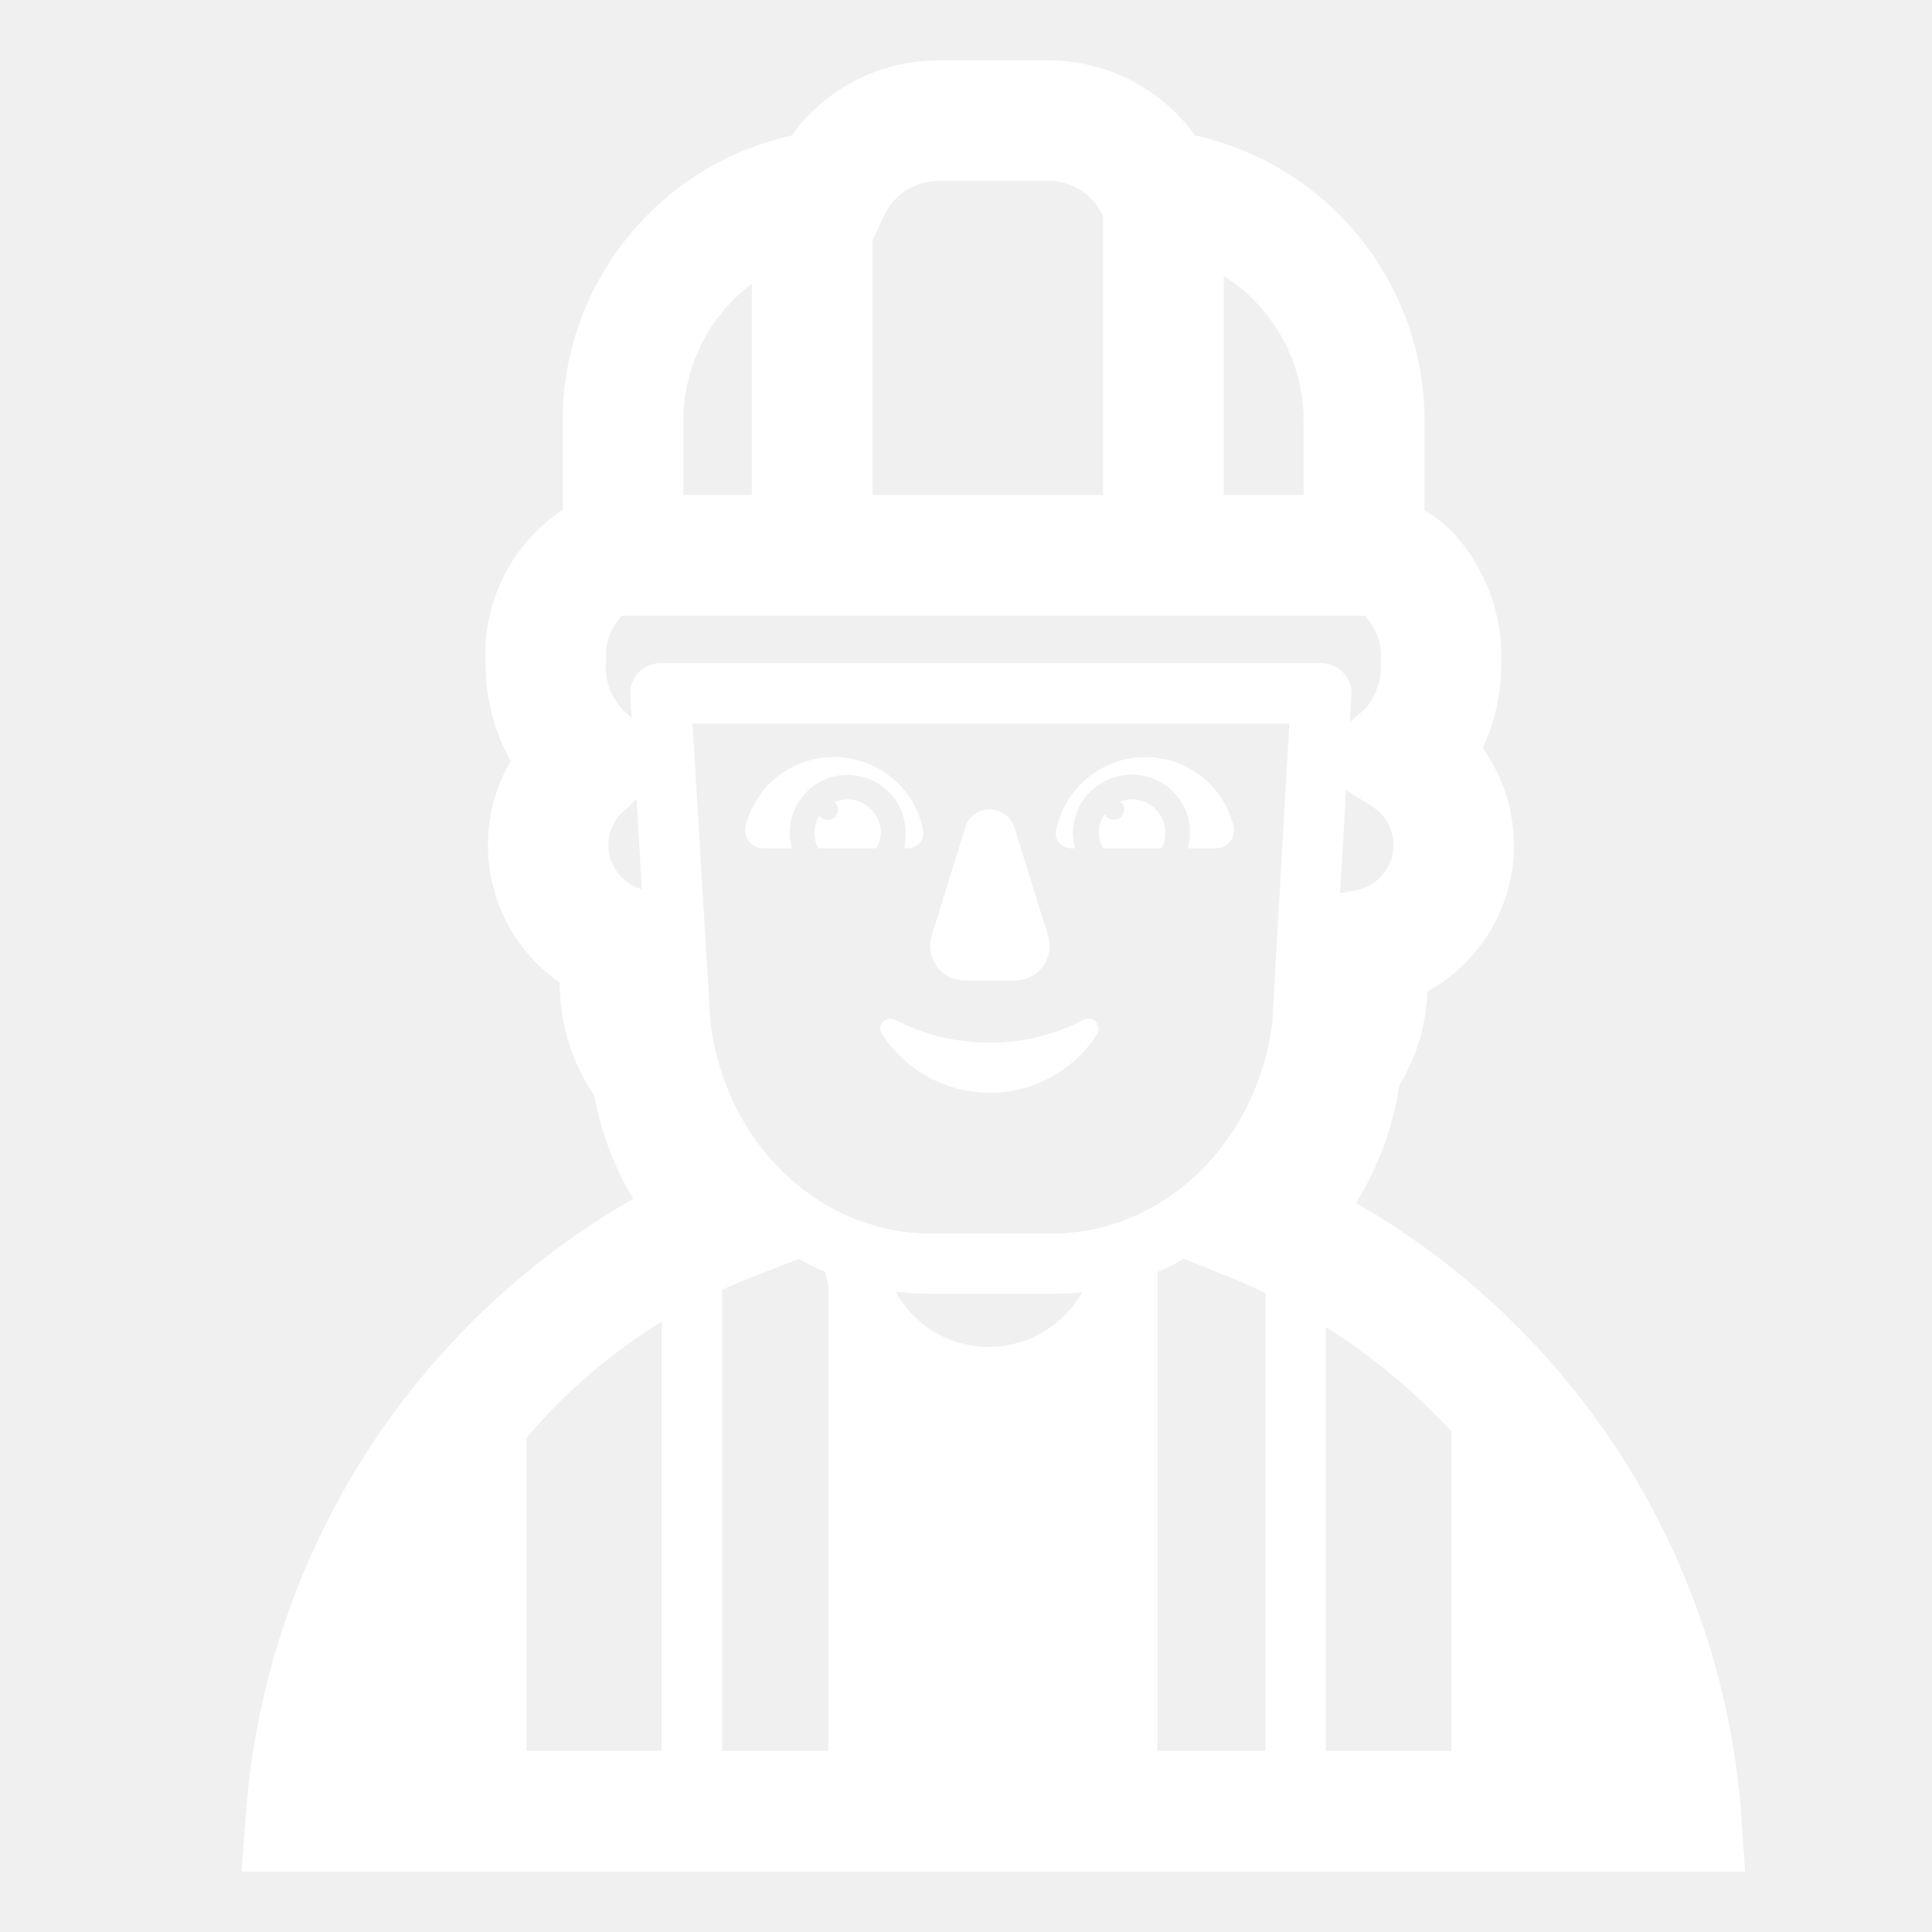
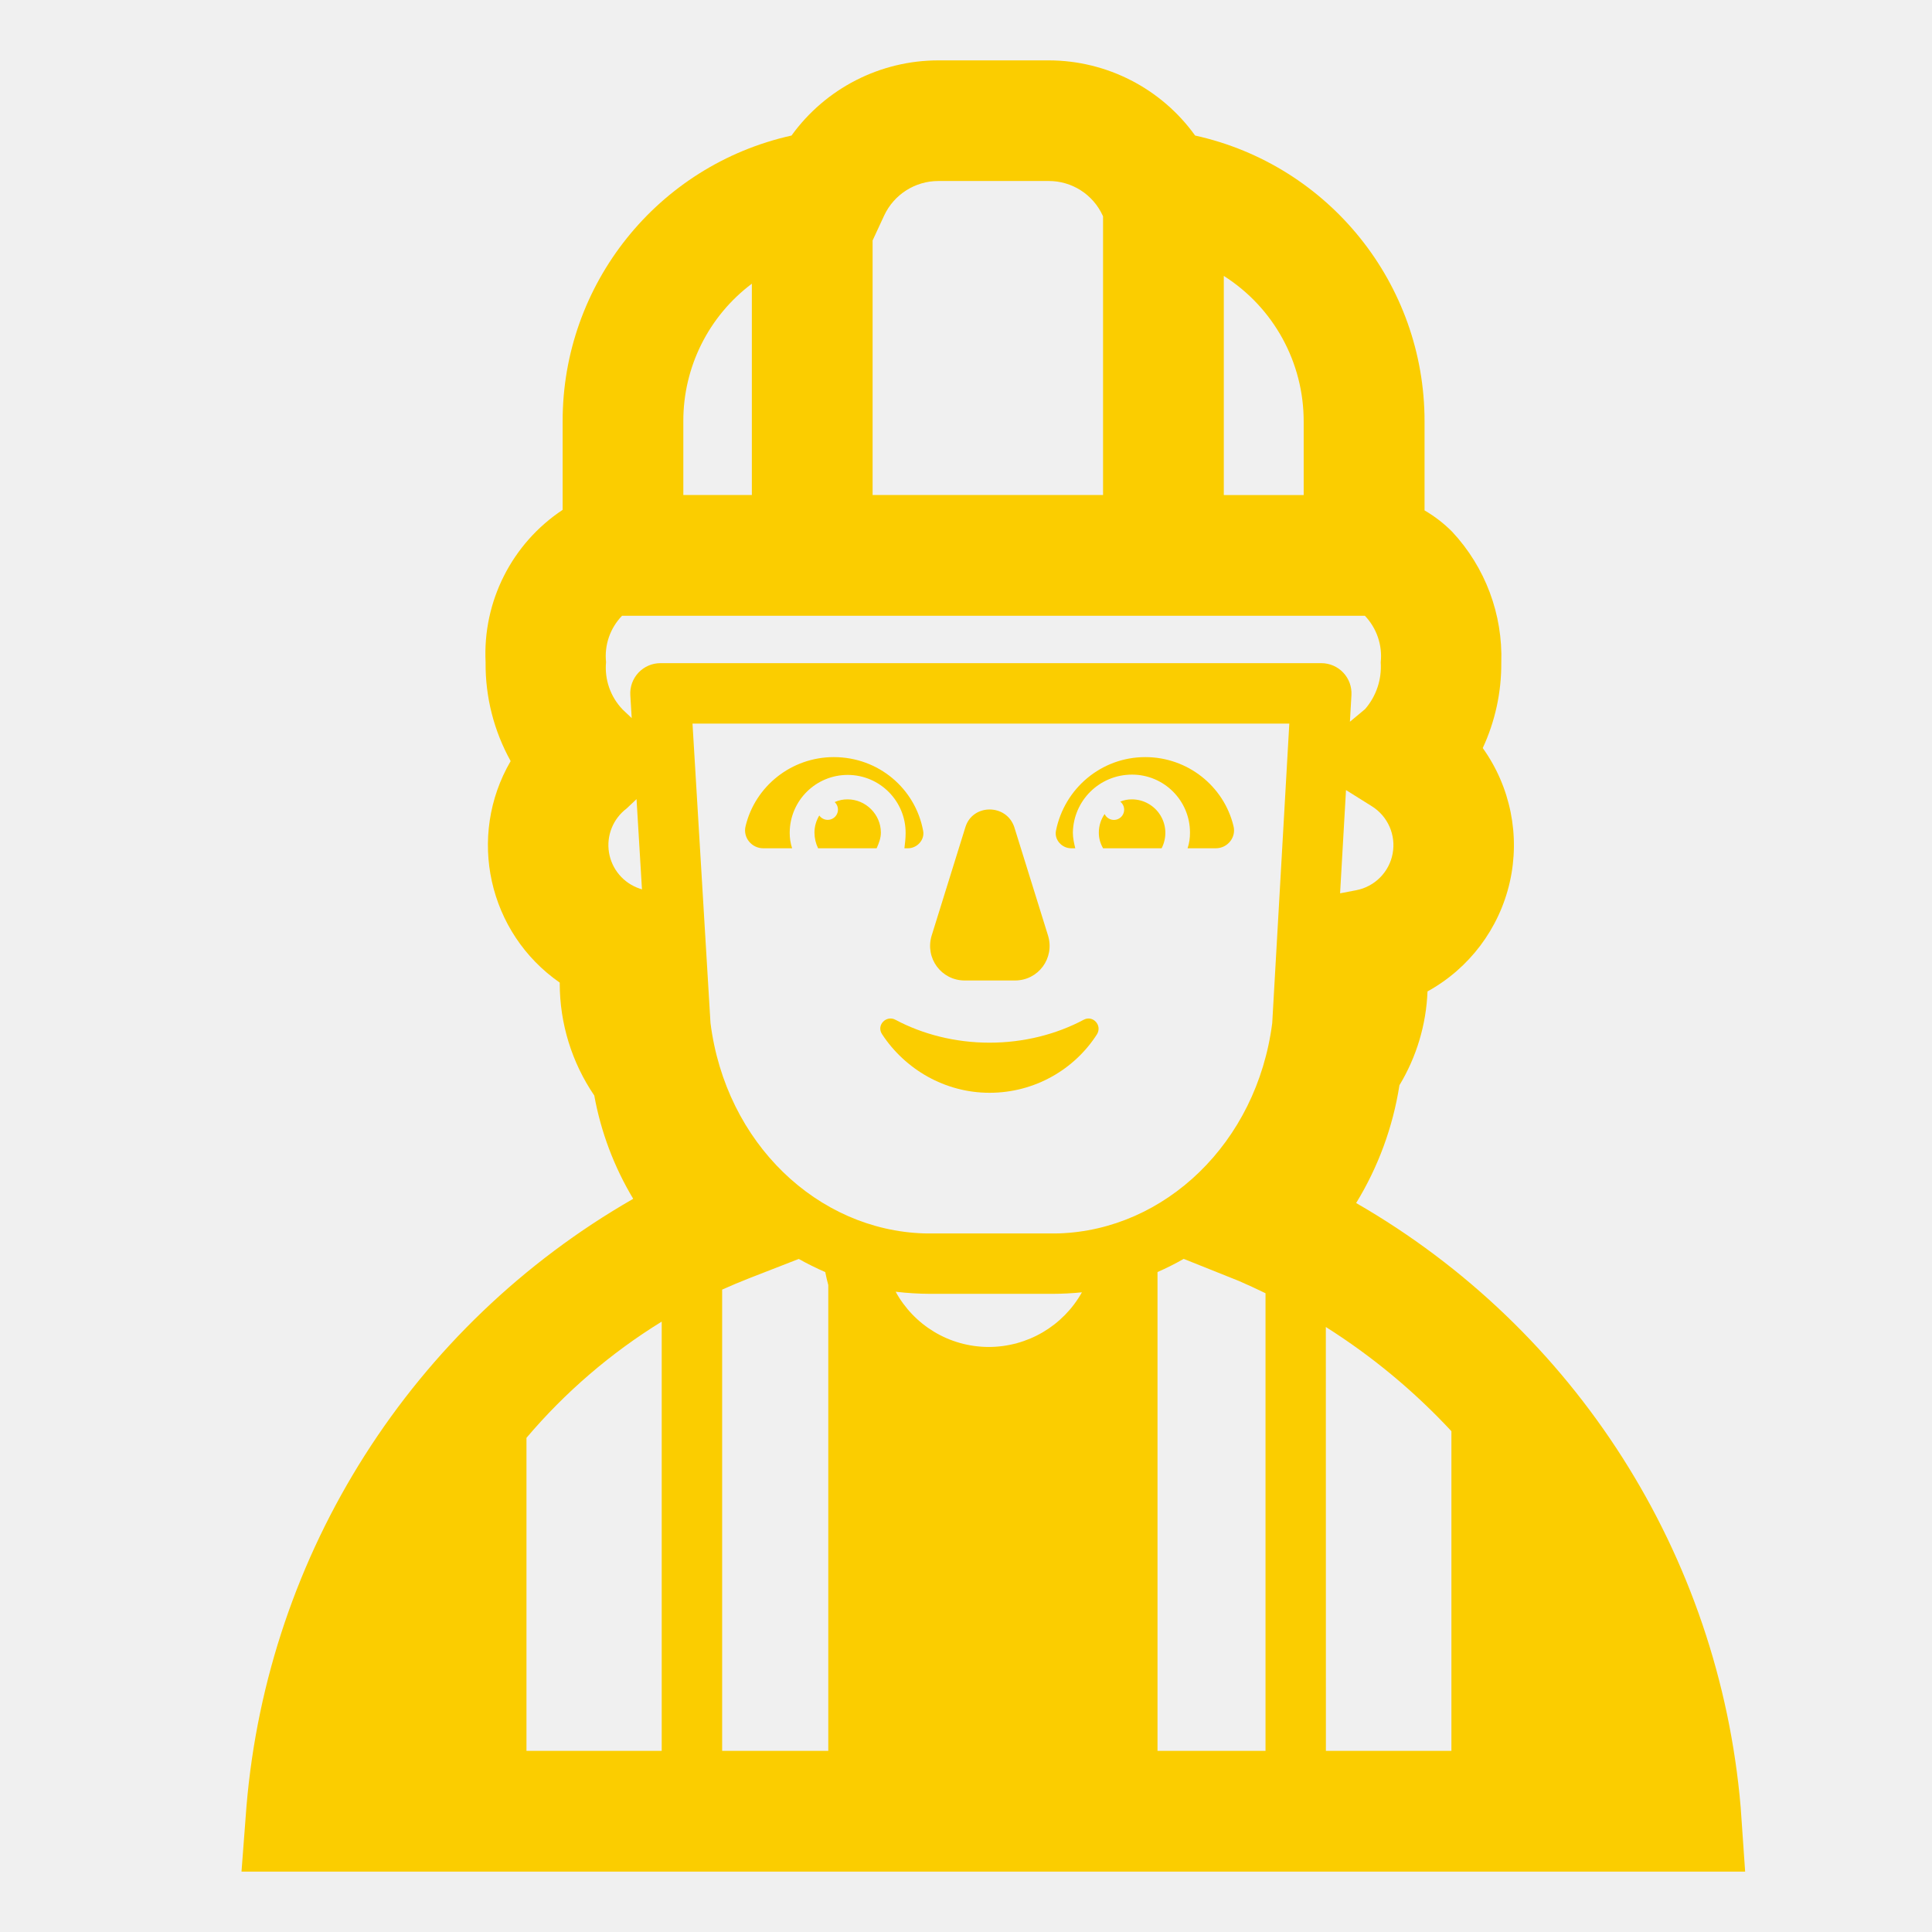
<svg xmlns="http://www.w3.org/2000/svg" width="32" height="32" viewBox="0 0 32 32">
-   <g fill="#fff">
+   <g fill="#fbcd00">
    <path d="m15.99 13.7l-.56 1.8c-.11.37.16.74.55.74h.83c.39 0 .66-.37.55-.74l-.56-1.8c-.13-.39-.69-.39-.81 0m-1.16 3.19c.45.24.99.38 1.56.38s1.11-.14 1.56-.38c.15-.08.31.09.22.24c-.37.58-1.03.97-1.78.97c-.74 0-1.4-.39-1.78-.97c-.1-.15.07-.32.22-.24m-1.02-4.35c-.7 0-1.3.48-1.46 1.14c-.05.19.1.37.29.37h.48a.8.8 0 0 1-.04-.26a.96.96 0 1 1 1.92.01c0 .08-.01.17-.02.25h.06c.15 0 .28-.14.25-.29c-.13-.7-.74-1.22-1.48-1.22m5.16 0c.7 0 1.3.48 1.46 1.14c.05.19-.1.37-.29.37h-.47c.03-.09.04-.17.04-.26a.96.96 0 0 0-.96-.96c-.54 0-.97.43-.98.96c0 .09.02.18.04.26h-.07c-.15 0-.28-.14-.25-.29c.14-.7.75-1.22 1.48-1.22" />
    <path d="M14.04 13.24c.3 0 .55.25.55.55c0 .09-.03.17-.07.26h-.97a.6.6 0 0 1-.06-.26c0-.103.03-.2.08-.283a.17.17 0 1 0 .255-.222a.5.5 0 0 1 .215-.045m4.71 0a.5.5 0 0 0-.195.037a.17.17 0 1 1-.259.206a.54.54 0 0 0-.096.307c0 .09.02.17.07.26h.97a.555.555 0 0 0-.49-.81" />
    <path d="M28.905 31H4l.082-1.076a12.84 12.84 0 0 1 6.406-10.068a5.1 5.1 0 0 1-.645-1.711a3.3 3.3 0 0 1-.572-1.851v-.019a2.77 2.77 0 0 1-.813-3.669a3.3 3.3 0 0 1-.415-1.637a2.86 2.86 0 0 1 1.276-2.524V6.98a4.844 4.844 0 0 1 3.791-4.735A3 3 0 0 1 15.543 1h1.83a2.99 2.99 0 0 1 2.422 1.245a4.845 4.845 0 0 1 3.8 4.735v1.474q.253.147.459.355c.547.587.839 1.367.812 2.169c.003.488-.102.97-.307 1.412a2.765 2.765 0 0 1-.915 4.031a3.25 3.25 0 0 1-.465 1.554a5.3 5.3 0 0 1-.717 1.951a12.8 12.8 0 0 1 6.369 10.007zm-6.944-2h2.079v-5.295a10.5 10.5 0 0 0-2.08-1.726zm-1 0v-7.58a11 11 0 0 0-.445-.205l-.91-.364q-.21.12-.434.218V29zM8.72 29h2.24v-7.11a9.4 9.4 0 0 0-2.24 1.925zm4.999 0v-7.715a3 3 0 0 1-.05-.215a5 5 0 0 1-.439-.218l-.809.315q-.235.092-.46.193V29zm1.691-7.57a5 5 0 0 1-.575-.035c.298.546.878.915 1.545.915a1.77 1.77 0 0 0 1.54-.905a5 5 0 0 1-.49.025zm0-1h2.02l.104-.001c1.757-.055 3.283-1.495 3.538-3.483l.283-4.961H11.47l.298 4.96c.254 1.997 1.779 3.429 3.537 3.484zm-4.777-5.699l-.09-1.495l-.164.155a.76.76 0 0 0 .213 1.326zm-.17-2.837l-.023-.38a.5.5 0 0 1 .499-.53h10.946a.5.5 0 0 1 .499.53l-.025.44l.251-.209a1.07 1.07 0 0 0 .259-.773a.97.97 0 0 0-.262-.773H10.303a.96.96 0 0 0-.265.767a1 1 0 0 0 .275.786zm11.831 1.192l-.098 1.71l.267-.051a.76.76 0 0 0 .259-1.391zm-.701-6.102A2.85 2.85 0 0 0 20.27 4.57V8.2h1.323zm-7.14 1.215h3.817V3.584l-.007-.016a.98.98 0 0 0-.894-.57h-1.826a.99.99 0 0 0-.9.575l-.19.41zm-2-3.5a2.84 2.84 0 0 0-1.135 2.278v1.222h1.135z" />
  </g>
</svg>
